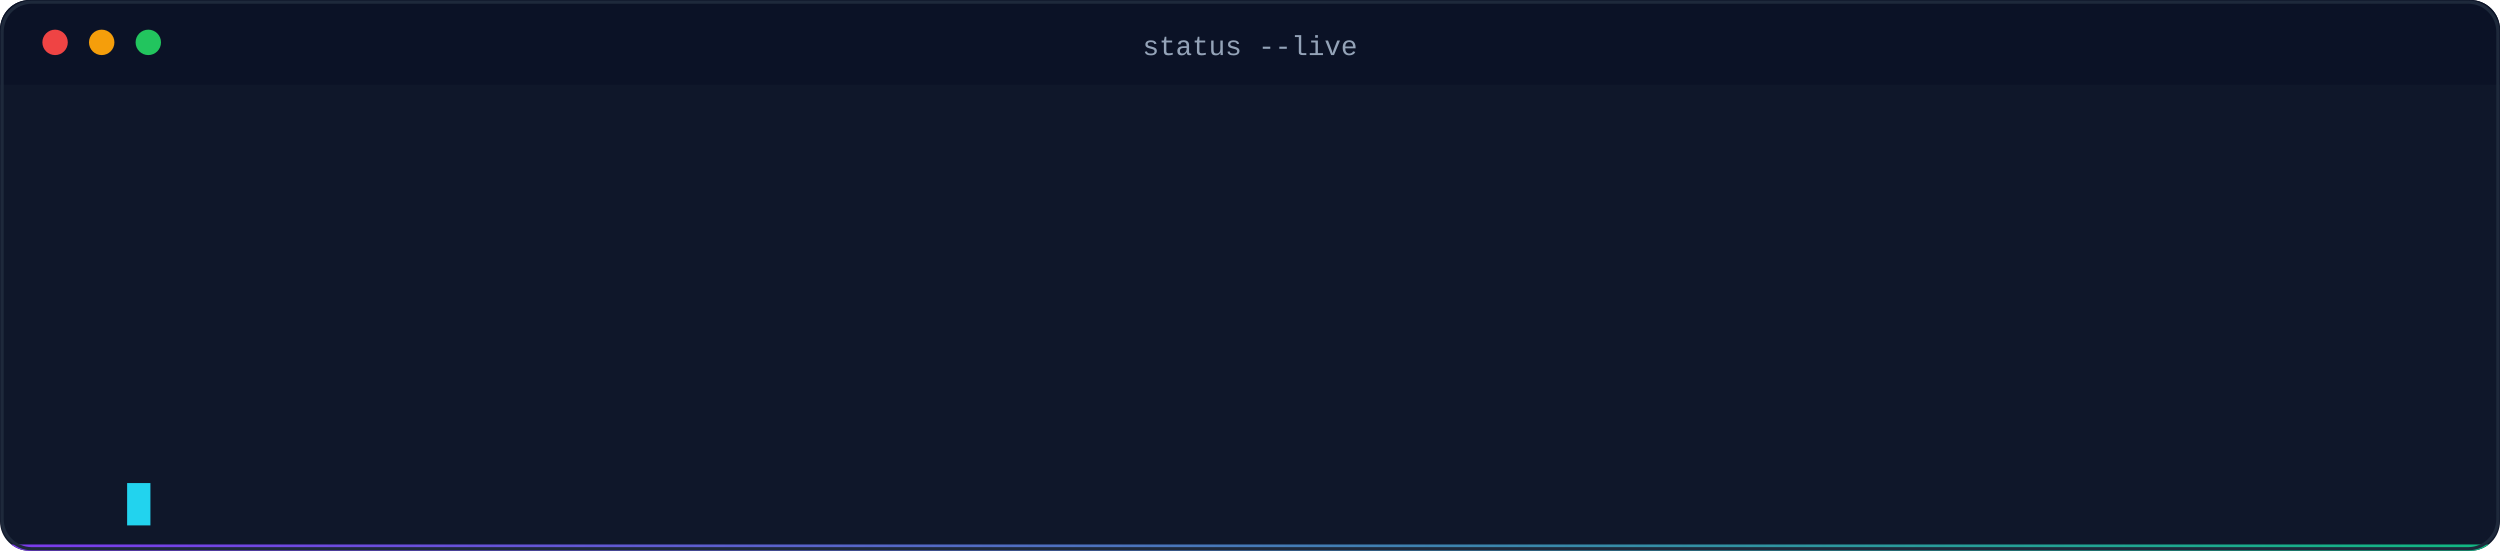
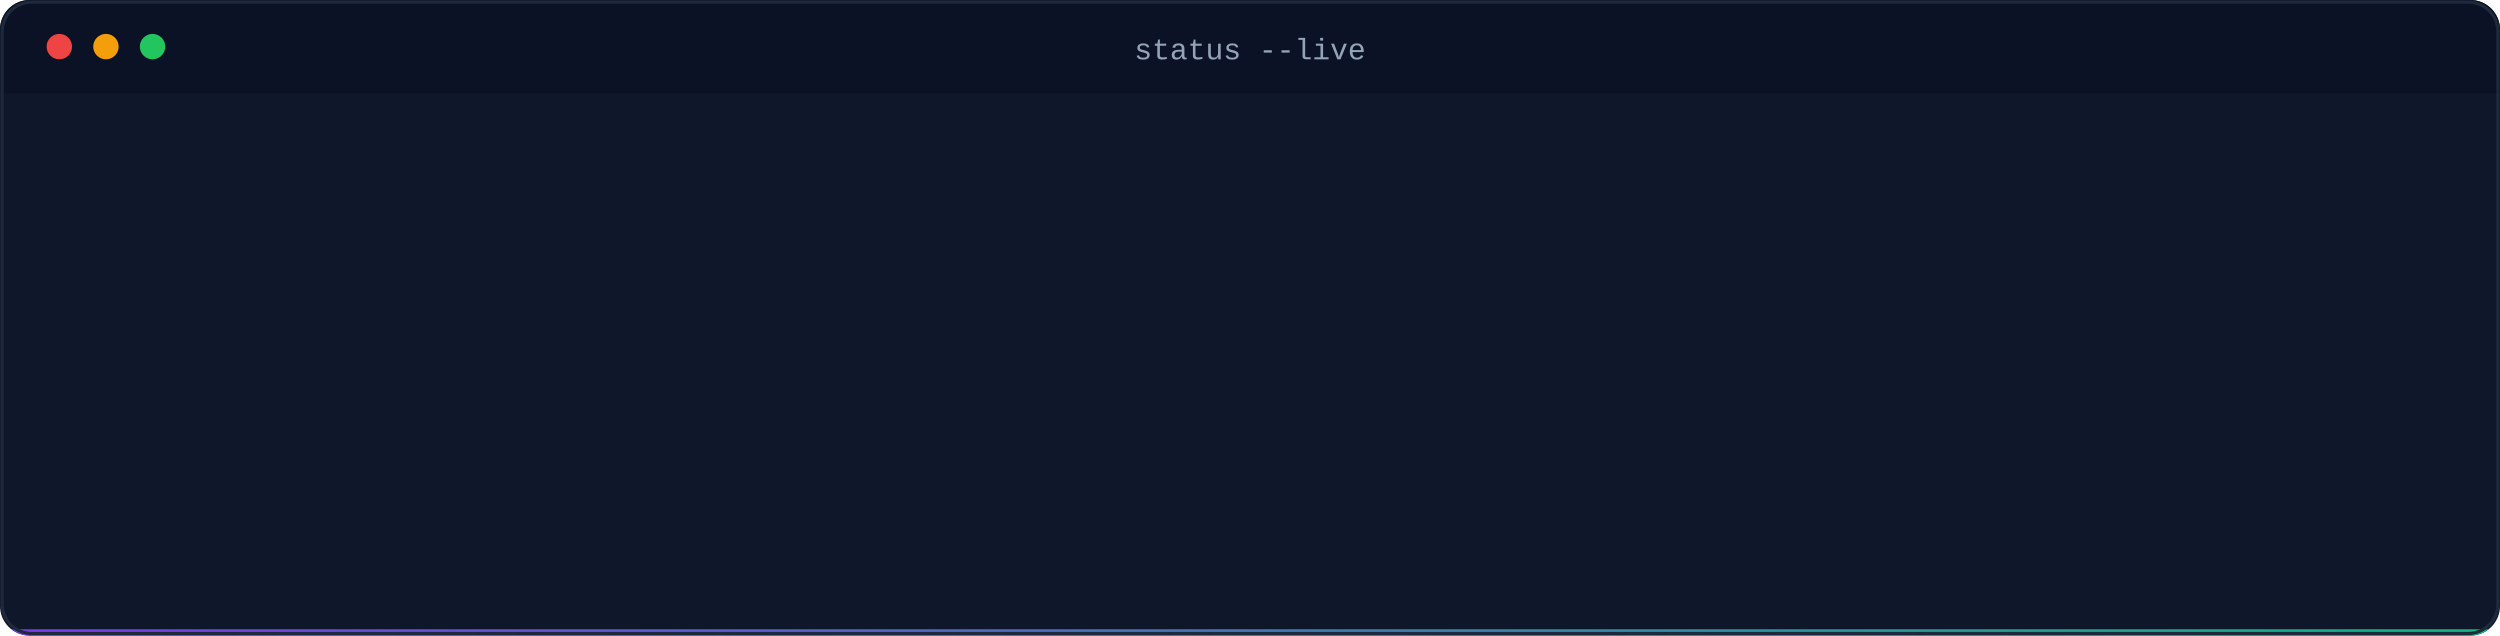
- <svg xmlns="http://www.w3.org/2000/svg" viewBox="0 0 1180 260" width="1180" height="260" role="img" aria-label="Status: learning in public, Android Termux Vercel environment, 2 production applications deployed, current focus TypeScript testing and open source, objective SDE internship">
+ <svg xmlns="http://www.w3.org/2000/svg" viewBox="0 0 1180 300" width="1180" height="300" role="img" aria-label="Status: learning in public, Android Termux Vercel, 2 production applications, TypeScript testing OSS, objective SDE internship">
  <defs>
    <linearGradient id="sg" x1="0" y1="0" x2="1" y2="0">
      <stop offset="0%" stop-color="#7C3AED">
        <animate attributeName="stop-color" values="#7C3AED;#22D3EE;#10B981;#7C3AED" dur="8s" repeatCount="indefinite" />
      </stop>
      <stop offset="100%" stop-color="#10B981">
        <animate attributeName="stop-color" values="#10B981;#7C3AED;#22D3EE;#10B981" dur="8s" repeatCount="indefinite" />
      </stop>
    </linearGradient>
    <clipPath id="sc">
-       <rect width="1180" height="260" rx="14" />
+       <rect width="1180" height="300" rx="14" />
    </clipPath>
  </defs>
  <g clip-path="url(#sc)">
-     <rect width="1180" height="260" fill="#0F172A" />
-     <rect x="0" y="0" width="1180" height="40" fill="#0b1226" />
-     <circle cx="26" cy="20" r="6" fill="#ef4444" />
-     <circle cx="48" cy="20" r="6" fill="#f59e0b" />
-     <circle cx="70" cy="20" r="6" fill="#22c55e" />
-     <text x="590" y="26" text-anchor="middle" font-family="'Courier New',monospace" font-size="13" fill="#94A3B8">status --live</text>
+     <rect width="1180" height="300" fill="#0F172A" />
+     <rect x="0" y="0" width="1180" height="44" fill="#0b1226" />
+     <circle cx="28" cy="22" r="6" fill="#ef4444" />
+     <circle cx="50" cy="22" r="6" fill="#f59e0b" />
+     <circle cx="72" cy="22" r="6" fill="#22c55e" />
+     <text x="590" y="28" text-anchor="middle" font-family="'Courier New',monospace" font-size="14" fill="#94A3B8">status --live</text>
    <g opacity="0">
      <animate attributeName="opacity" values="0;1" begin="0.4s" dur="0.05s" fill="freeze" />
-       <clipPath id="clip0">
-         <rect x="60" y="58" width="0" height="28">
-           <animate attributeName="width" values="0;1060" begin="0.4s" dur="0.7s" fill="freeze" />
+       <clipPath id="cl0">
+         <rect x="140" y="68" width="0" height="32">
+           <animate attributeName="width" values="0;900" begin="0.4s" dur="0.7s" fill="freeze" />
        </rect>
      </clipPath>
-       <g clip-path="url(#clip0)">
-         <text x="60" y="78" font-family="'Courier New',monospace" font-size="19" fill="#22D3EE">❯ <tspan fill="#94A3B8">STATUS .............</tspan>
-           <tspan fill="#10B981" font-weight="bold">LEARNING IN PUBLIC</tspan>
-         </text>
+       <g clip-path="url(#cl0)">
+         <text x="440" y="92" text-anchor="end" font-family="'Courier New',monospace" font-size="19" fill="#94A3B8">STATUS</text>
+         <text x="470" y="92" font-family="'Courier New',monospace" font-size="19" fill="#22D3EE">❯</text>
+         <text x="500" y="92" font-family="'Courier New',monospace" font-size="19" font-weight="bold" fill="#10B981">LEARNING IN PUBLIC</text>
      </g>
+       <circle cx="120" cy="86" r="5" fill="#10B981" opacity="0">
+         <animate attributeName="opacity" values="0;1" begin="0.9s" dur="0.3s" fill="freeze" />
+         <animate attributeName="opacity" values="1;0.4;1" dur="2s" begin="1.3s" repeatCount="indefinite" />
+       </circle>
    </g>
    <g opacity="0">
      <animate attributeName="opacity" values="0;1" begin="0.95s" dur="0.05s" fill="freeze" />
-       <clipPath id="clip1">
-         <rect x="60" y="92" width="0" height="28">
-           <animate attributeName="width" values="0;1060" begin="0.95s" dur="0.7s" fill="freeze" />
+       <clipPath id="cl1">
+         <rect x="140" y="104" width="0" height="32">
+           <animate attributeName="width" values="0;900" begin="0.95s" dur="0.7s" fill="freeze" />
        </rect>
      </clipPath>
-       <g clip-path="url(#clip1)">
-         <text x="60" y="112" font-family="'Courier New',monospace" font-size="19" fill="#22D3EE">❯ <tspan fill="#94A3B8">ENVIRONMENT ........</tspan>
-           <tspan fill="#F8FAFC" font-weight="bold">ANDROID · TERMUX · VERCEL</tspan>
-         </text>
+       <g clip-path="url(#cl1)">
+         <text x="440" y="128" text-anchor="end" font-family="'Courier New',monospace" font-size="19" fill="#94A3B8">ENVIRONMENT</text>
+         <text x="470" y="128" font-family="'Courier New',monospace" font-size="19" fill="#22D3EE">❯</text>
+         <text x="500" y="128" font-family="'Courier New',monospace" font-size="19" font-weight="bold" fill="#F8FAFC">ANDROID · TERMUX · VERCEL</text>
      </g>
+       <circle cx="120" cy="122" r="5" fill="#F8FAFC" opacity="0">
+         <animate attributeName="opacity" values="0;1" begin="1.45s" dur="0.3s" fill="freeze" />
+         <animate attributeName="opacity" values="1;0.4;1" dur="2s" begin="1.85s" repeatCount="indefinite" />
+       </circle>
    </g>
    <g opacity="0">
      <animate attributeName="opacity" values="0;1" begin="1.5s" dur="0.05s" fill="freeze" />
-       <clipPath id="clip2">
-         <rect x="60" y="126" width="0" height="28">
-           <animate attributeName="width" values="0;1060" begin="1.5s" dur="0.7s" fill="freeze" />
+       <clipPath id="cl2">
+         <rect x="140" y="140" width="0" height="32">
+           <animate attributeName="width" values="0;900" begin="1.5s" dur="0.7s" fill="freeze" />
        </rect>
      </clipPath>
-       <g clip-path="url(#clip2)">
-         <text x="60" y="146" font-family="'Courier New',monospace" font-size="19" fill="#22D3EE">❯ <tspan fill="#94A3B8">DEPLOYED ...........</tspan>
-           <tspan fill="#10B981" font-weight="bold">2 PRODUCTION APPLICATIONS</tspan>
-         </text>
+       <g clip-path="url(#cl2)">
+         <text x="440" y="164" text-anchor="end" font-family="'Courier New',monospace" font-size="19" fill="#94A3B8">DEPLOYED</text>
+         <text x="470" y="164" font-family="'Courier New',monospace" font-size="19" fill="#22D3EE">❯</text>
+         <text x="500" y="164" font-family="'Courier New',monospace" font-size="19" font-weight="bold" fill="#10B981">2 PRODUCTION APPLICATIONS</text>
      </g>
+       <circle cx="120" cy="158" r="5" fill="#10B981" opacity="0">
+         <animate attributeName="opacity" values="0;1" begin="2.0s" dur="0.3s" fill="freeze" />
+         <animate attributeName="opacity" values="1;0.4;1" dur="2s" begin="2.4s" repeatCount="indefinite" />
+       </circle>
    </g>
    <g opacity="0">
      <animate attributeName="opacity" values="0;1" begin="2.05s" dur="0.05s" fill="freeze" />
-       <clipPath id="clip3">
-         <rect x="60" y="160" width="0" height="28">
-           <animate attributeName="width" values="0;1060" begin="2.05s" dur="0.7s" fill="freeze" />
+       <clipPath id="cl3">
+         <rect x="140" y="176" width="0" height="32">
+           <animate attributeName="width" values="0;900" begin="2.05s" dur="0.7s" fill="freeze" />
        </rect>
      </clipPath>
-       <g clip-path="url(#clip3)">
-         <text x="60" y="180" font-family="'Courier New',monospace" font-size="19" fill="#22D3EE">❯ <tspan fill="#94A3B8">CURRENT FOCUS ......</tspan>
-           <tspan fill="#F8FAFC" font-weight="bold">TYPESCRIPT · TESTING · OSS</tspan>
-         </text>
+       <g clip-path="url(#cl3)">
+         <text x="440" y="200" text-anchor="end" font-family="'Courier New',monospace" font-size="19" fill="#94A3B8">CURRENT FOCUS</text>
+         <text x="470" y="200" font-family="'Courier New',monospace" font-size="19" fill="#22D3EE">❯</text>
+         <text x="500" y="200" font-family="'Courier New',monospace" font-size="19" font-weight="bold" fill="#F8FAFC">TYPESCRIPT · TESTING · OSS</text>
      </g>
+       <circle cx="120" cy="194" r="5" fill="#F8FAFC" opacity="0">
+         <animate attributeName="opacity" values="0;1" begin="2.55s" dur="0.3s" fill="freeze" />
+         <animate attributeName="opacity" values="1;0.4;1" dur="2s" begin="2.95s" repeatCount="indefinite" />
+       </circle>
    </g>
    <g opacity="0">
      <animate attributeName="opacity" values="0;1" begin="2.6s" dur="0.05s" fill="freeze" />
-       <clipPath id="clip4">
-         <rect x="60" y="194" width="0" height="28">
-           <animate attributeName="width" values="0;1060" begin="2.6s" dur="0.7s" fill="freeze" />
+       <clipPath id="cl4">
+         <rect x="140" y="212" width="0" height="32">
+           <animate attributeName="width" values="0;900" begin="2.6s" dur="0.7s" fill="freeze" />
        </rect>
      </clipPath>
-       <g clip-path="url(#clip4)">
-         <text x="60" y="214" font-family="'Courier New',monospace" font-size="19" fill="#22D3EE">❯ <tspan fill="#94A3B8">OBJECTIVE ..........</tspan>
-           <tspan fill="#FFD700" font-weight="bold">SDE INTERNSHIP</tspan>
-         </text>
+       <g clip-path="url(#cl4)">
+         <text x="440" y="236" text-anchor="end" font-family="'Courier New',monospace" font-size="19" fill="#94A3B8">OBJECTIVE</text>
+         <text x="470" y="236" font-family="'Courier New',monospace" font-size="19" fill="#22D3EE">❯</text>
+         <text x="500" y="236" font-family="'Courier New',monospace" font-size="19" font-weight="bold" fill="#FFD700">SDE INTERNSHIP</text>
      </g>
+       <circle cx="120" cy="230" r="5" fill="#FFD700" opacity="0">
+         <animate attributeName="opacity" values="0;1" begin="3.1s" dur="0.3s" fill="freeze" />
+         <animate attributeName="opacity" values="1;0.4;1" dur="2s" begin="3.5s" repeatCount="indefinite" />
+       </circle>
    </g>
-     <rect x="60" y="228" width="11" height="20" fill="#22D3EE">
-       <animate attributeName="opacity" values="1;0;1" dur="1s" begin="3.2s" repeatCount="indefinite" />
+     <rect x="500" y="270" width="11" height="20" fill="#22D3EE" opacity="0">
+       <animate attributeName="opacity" values="0;1" begin="3.2s" dur="0.1s" fill="freeze" />
+       <animate attributeName="opacity" values="1;0;1" dur="1s" begin="3.3s" repeatCount="indefinite" />
    </rect>
-     <rect x="0" y="257" width="1180" height="3" fill="url(#sg)" />
+     <rect x="0" y="297" width="1180" height="3" fill="url(#sg)" />
  </g>
-   <rect x="1" y="1" width="1178" height="258" rx="14" fill="none" stroke="#1e293b" stroke-width="1.5" />
+   <rect x="1" y="1" width="1178" height="298" rx="14" fill="none" stroke="#1e293b" stroke-width="1.5" />
</svg>
